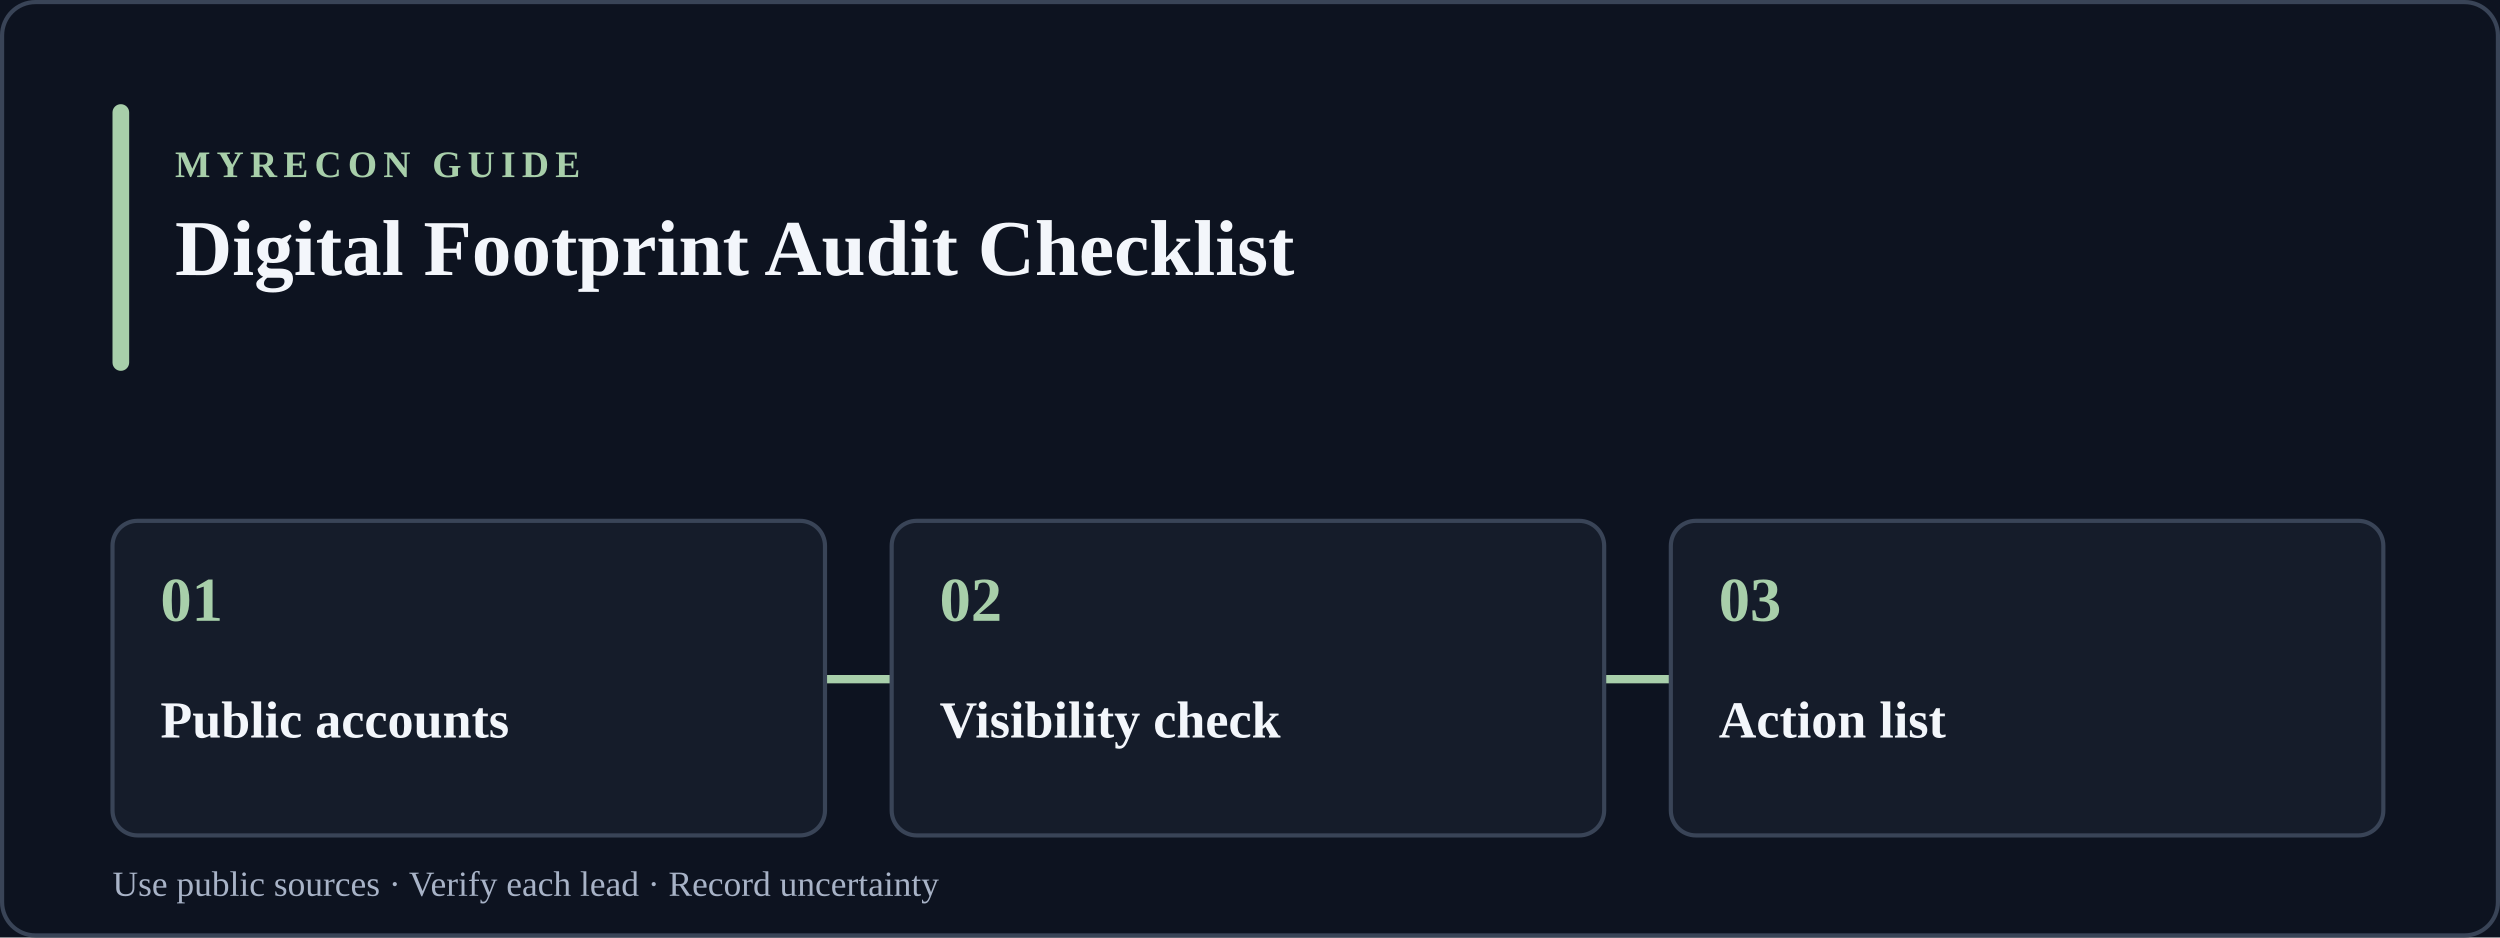
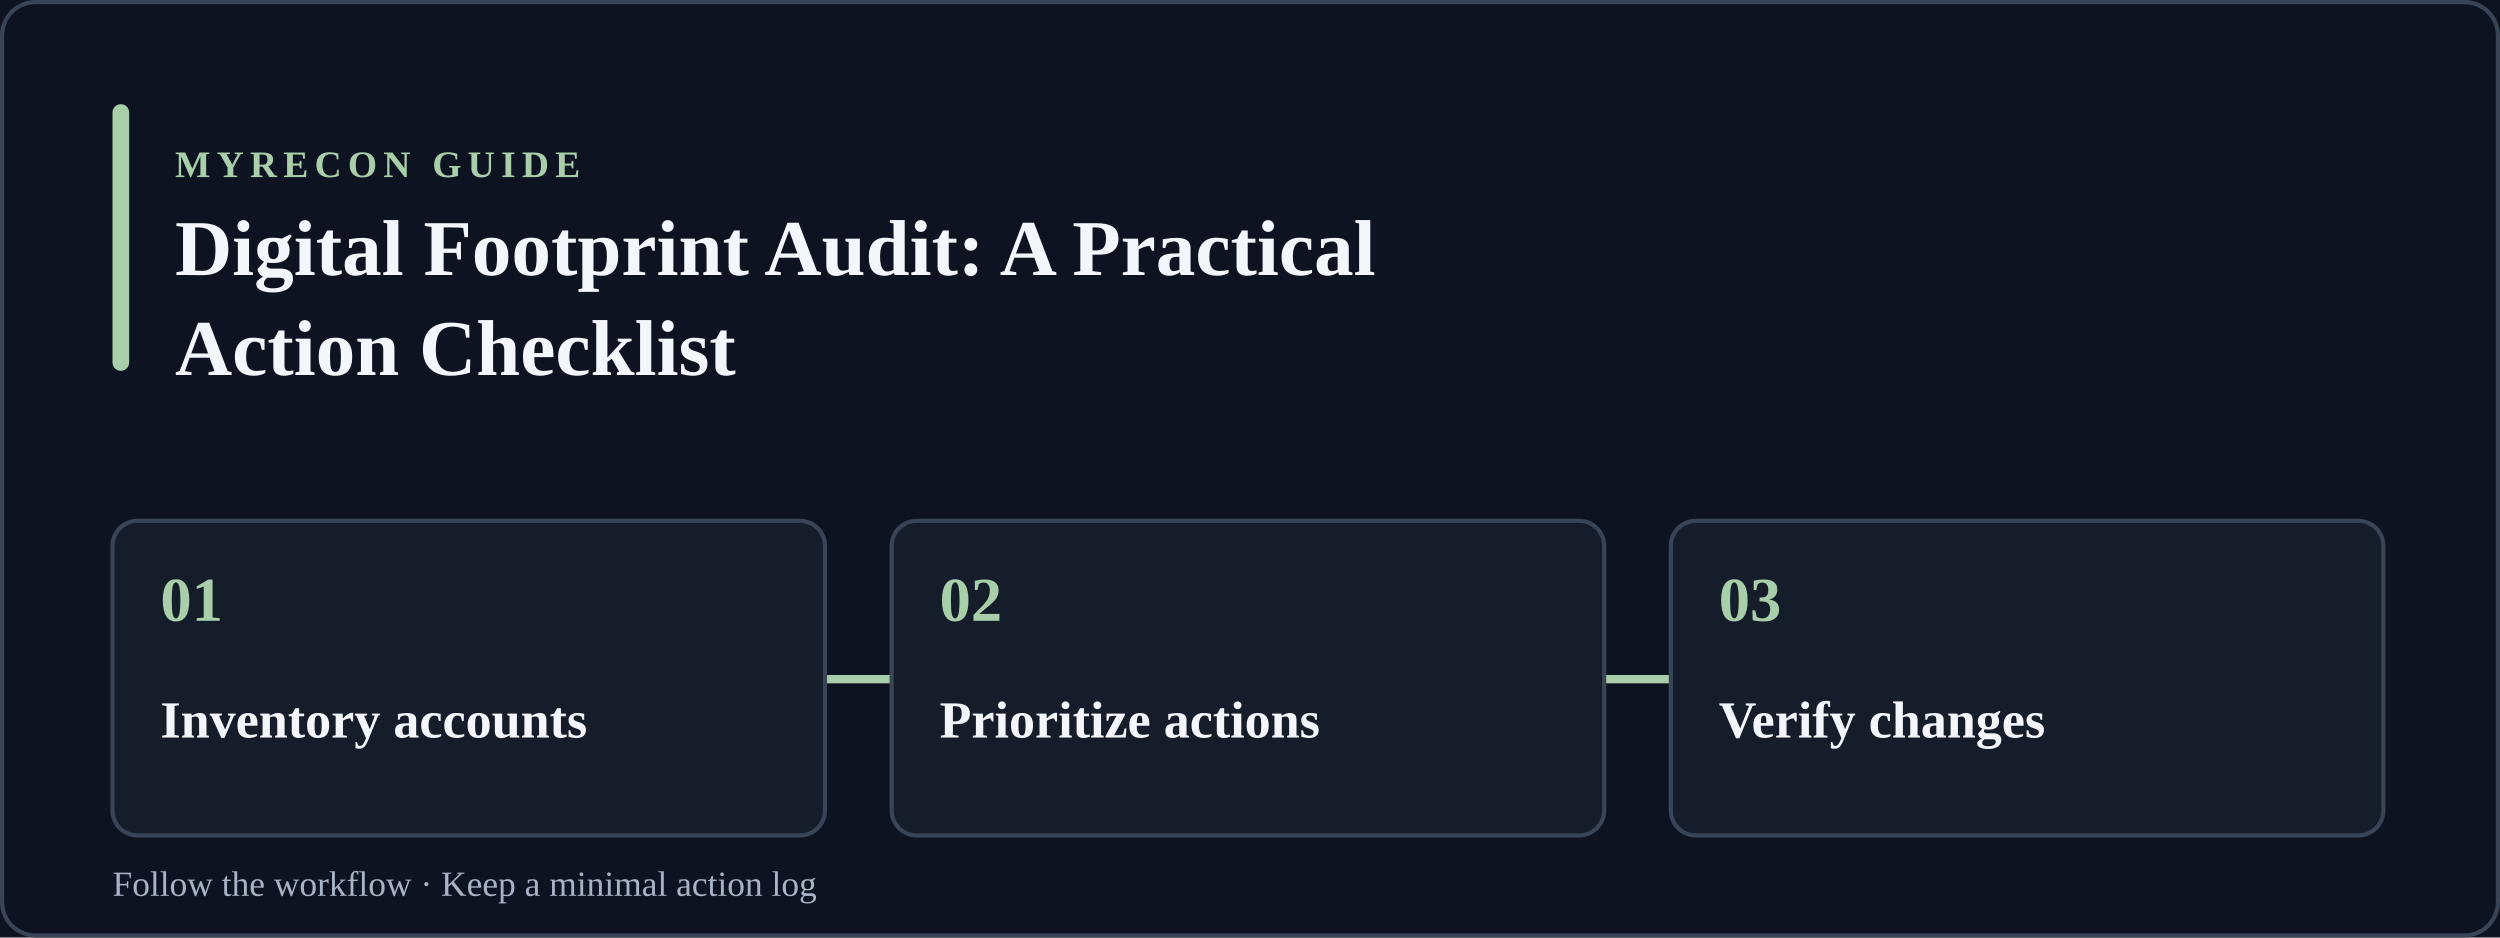
<svg xmlns="http://www.w3.org/2000/svg" width="1200" height="450" viewBox="0 0 1200 450" role="img" aria-labelledby="title desc">
  <rect width="1200" height="450" fill="#0d1320" />
  <rect x="1" y="1" width="1198" height="448" rx="16" fill="none" stroke="#394457" stroke-width="2" />
  <rect x="54" y="50" width="8" height="128" rx="4" fill="#a8cfaa" />
  <text x="84" y="85" fill="#a8cfaa" font-size="18" font-weight="700" letter-spacing="3">MYRECON GUIDE</text>
-   <text x="84" y="132" fill="#f3f6fb" font-size="38" font-weight="700">Digital Footprint Audit Checklist</text>
+   <text x="84" y="132" fill="#f3f6fb" font-size="38" font-weight="700">Digital Footprint Audit: A Practical</text>
+   <text x="84" y="180" fill="#f3f6fb" font-size="38" font-weight="700">Action Checklist</text>
  <path d="M396 326h42m332 0h42" stroke="#a8cfaa" stroke-width="4" stroke-linecap="round" />
  <g>
    <rect x="54" y="250" width="342" height="151" rx="12" fill="#151c2a" stroke="#394457" stroke-width="2" />
    <text x="77" y="298" fill="#a8cfaa" font-size="30" font-weight="700">01</text>
-     <text x="77" y="354" fill="#f3f6fb" font-size="25" font-weight="600">Public accounts</text>
+     <text x="77" y="354" fill="#f3f6fb" font-size="25" font-weight="600">Inventory accounts</text>
  </g>
  <g>
    <rect x="428" y="250" width="342" height="151" rx="12" fill="#151c2a" stroke="#394457" stroke-width="2" />
    <text x="451" y="298" fill="#a8cfaa" font-size="30" font-weight="700">02</text>
-     <text x="451" y="354" fill="#f3f6fb" font-size="25" font-weight="600">Visibility check</text>
+     <text x="451" y="354" fill="#f3f6fb" font-size="25" font-weight="600">Prioritize actions</text>
  </g>
  <g>
    <rect x="802" y="250" width="342" height="151" rx="12" fill="#151c2a" stroke="#394457" stroke-width="2" />
    <text x="825" y="298" fill="#a8cfaa" font-size="30" font-weight="700">03</text>
-     <text x="825" y="354" fill="#f3f6fb" font-size="25" font-weight="600">Action list</text>
+     <text x="825" y="354" fill="#f3f6fb" font-size="25" font-weight="600">Verify changes</text>
  </g>
-   <text x="54" y="430" fill="#a8b3c7" font-size="17">Use public sources · Verify each lead · Record uncertainty</text>
+   <text x="54" y="430" fill="#a8b3c7" font-size="17">Follow the workflow · Keep a minimal action log</text>
</svg>
